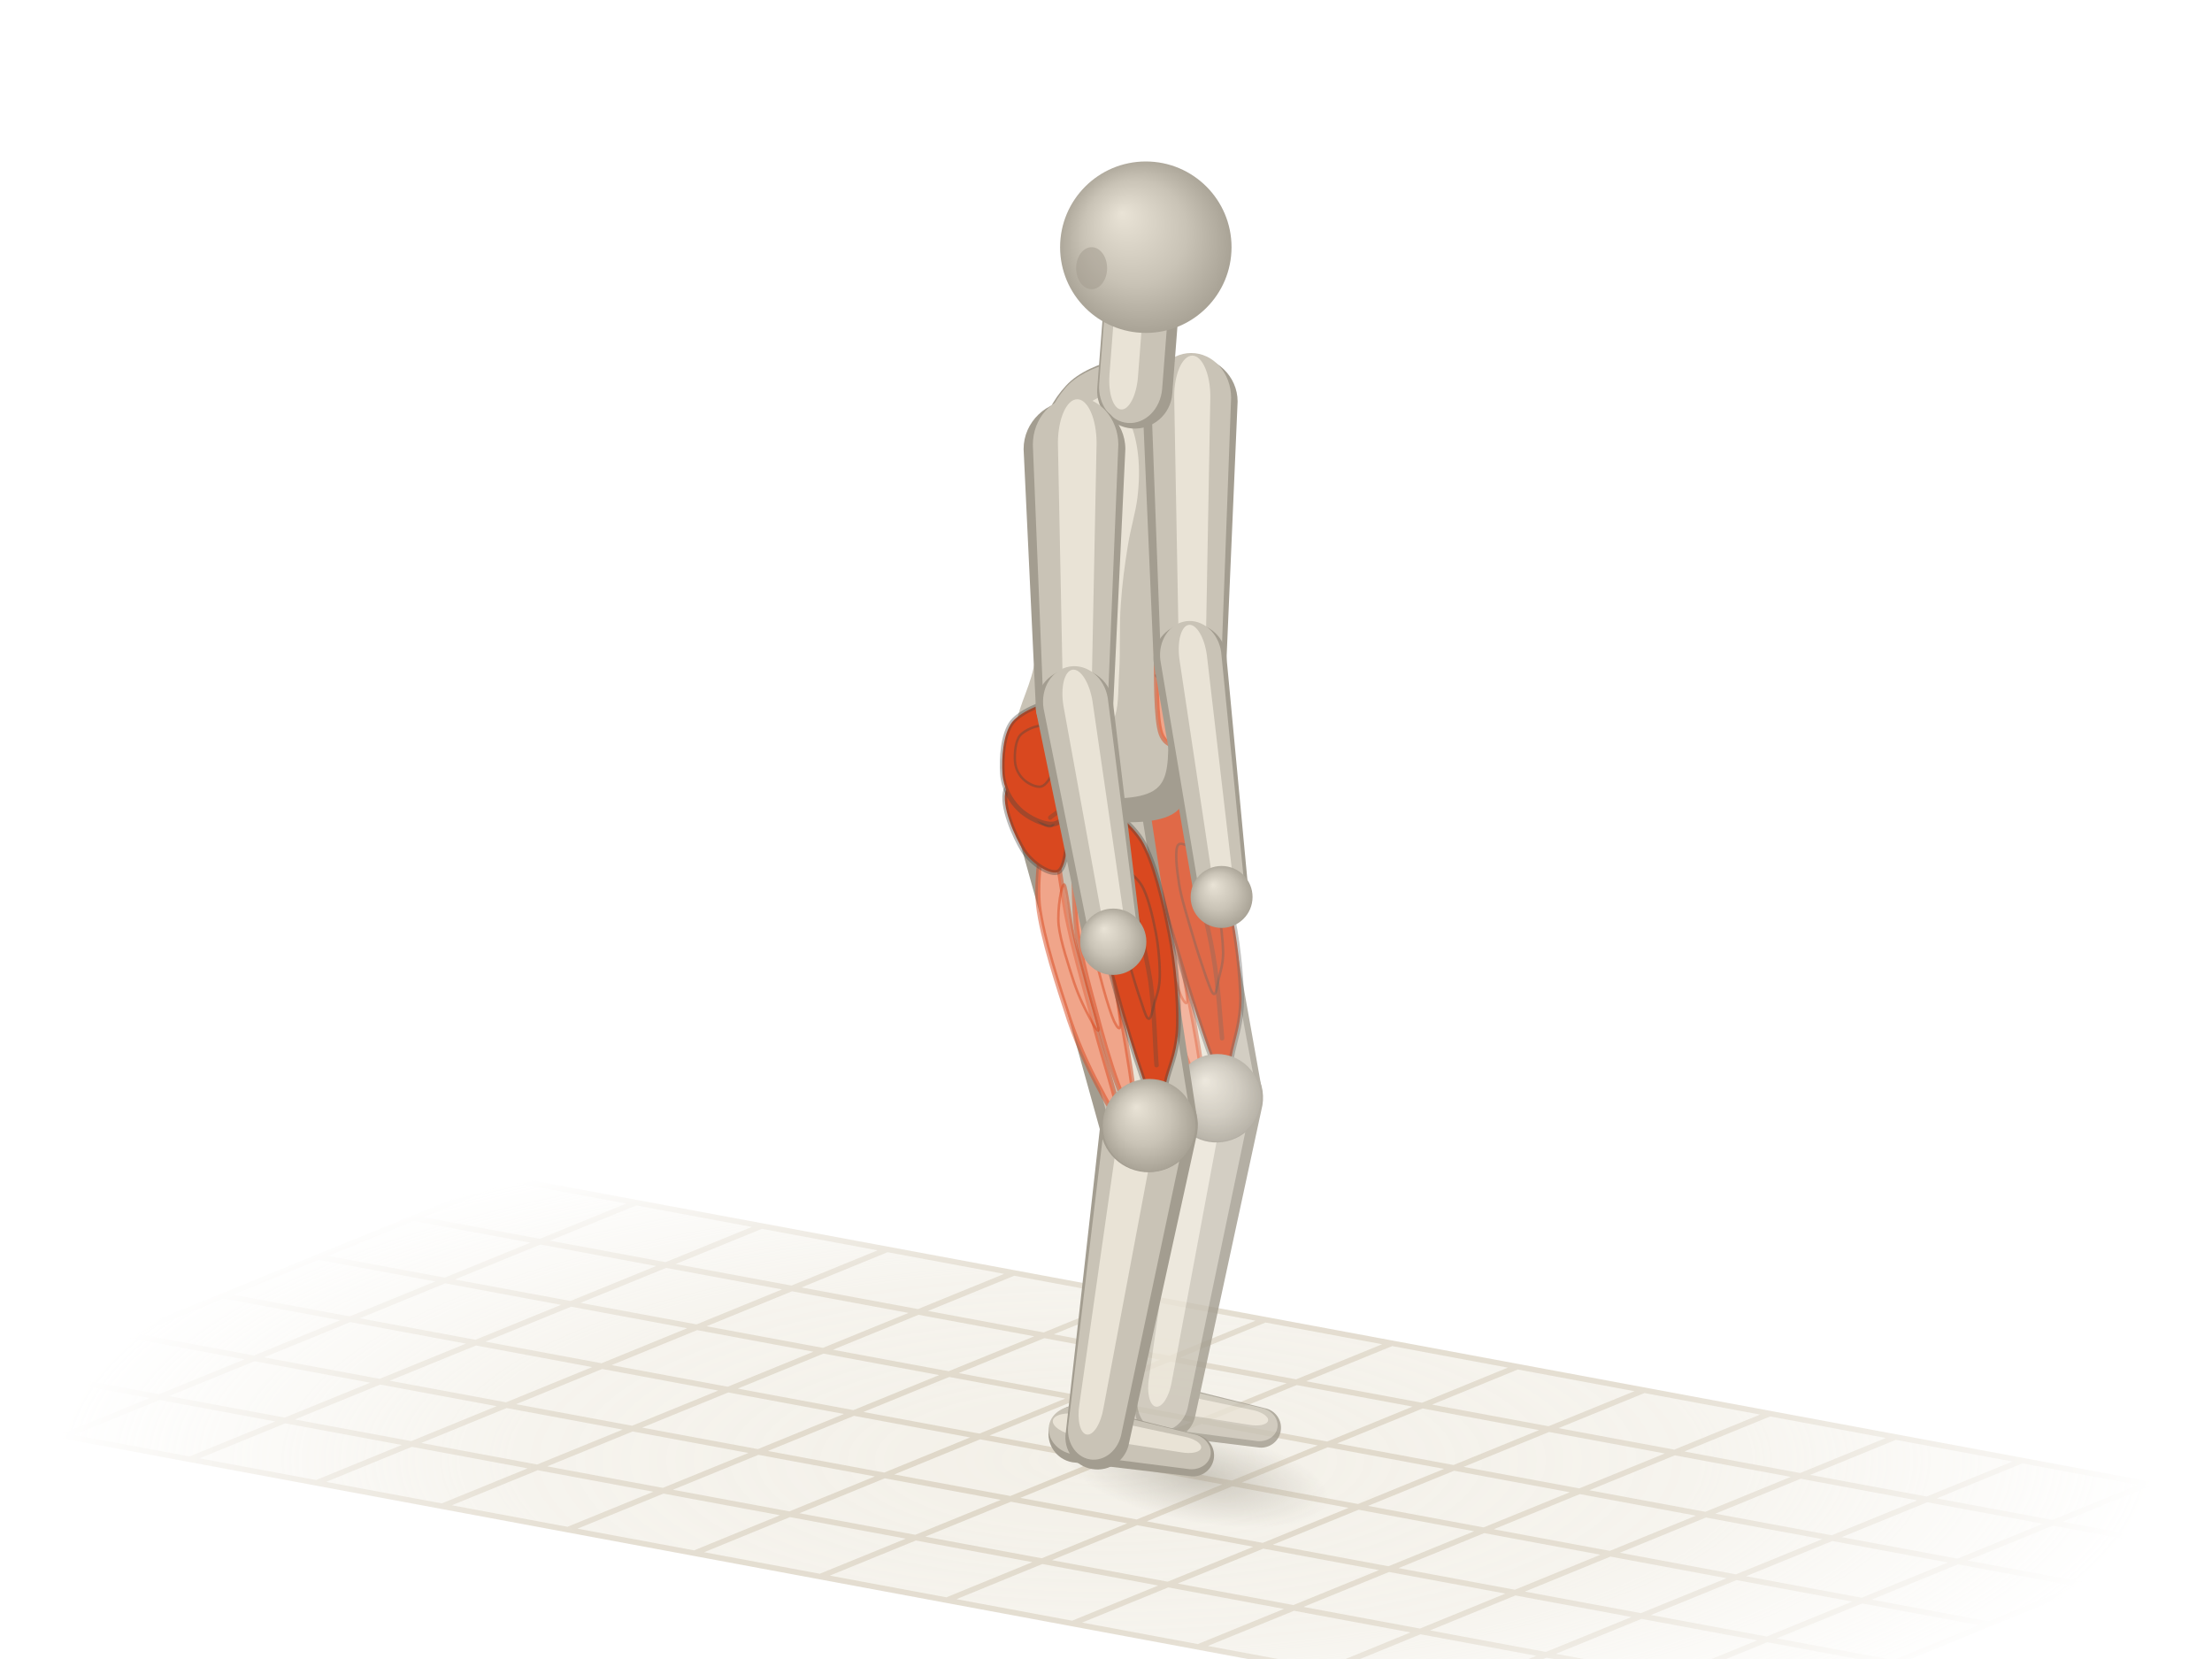
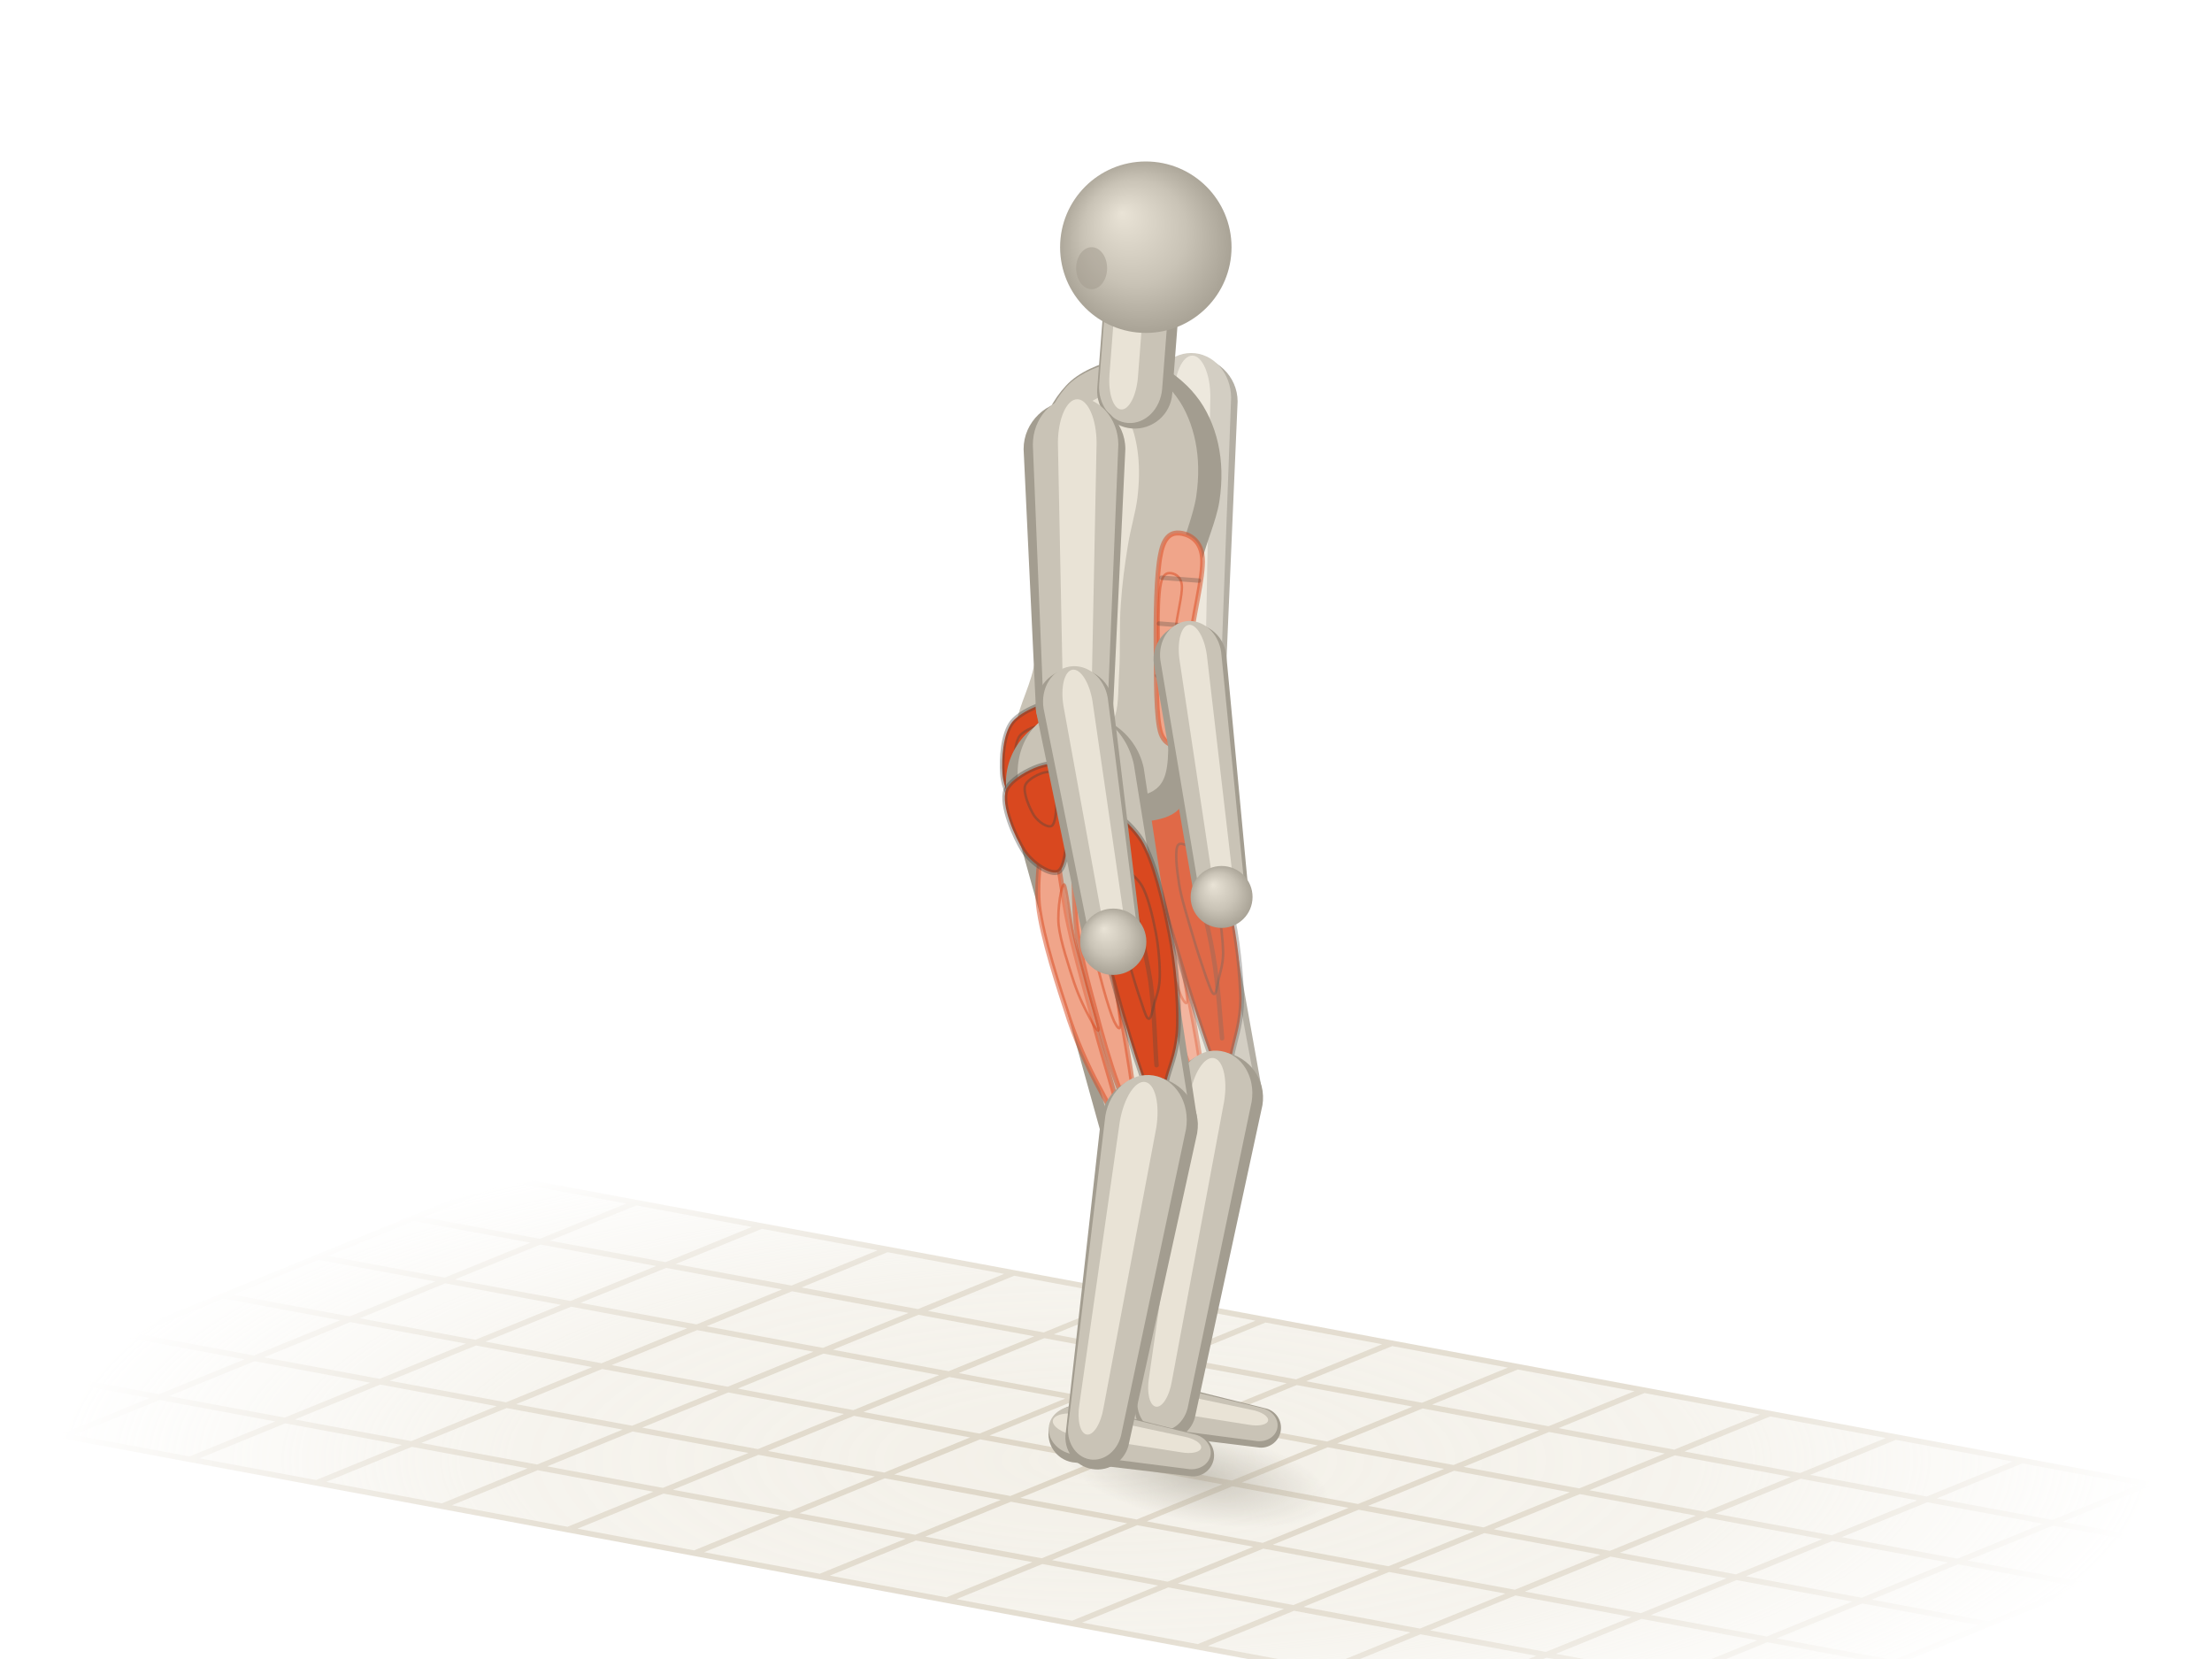
<svg xmlns="http://www.w3.org/2000/svg" viewBox="0 0 400 300">
  <defs>
    <radialGradient id="a1-sph" cx=".5" cy=".5" r=".55" fx=".36" fy=".3">
      <stop offset="0" stop-color="#e9e3d6" />
      <stop offset=".55" stop-color="#c9c3b6" />
      <stop offset="1" stop-color="#a39d90" />
    </radialGradient>
    <path id="a1s0" d="M-9.4 1.1C-9.2 5.5 -8.9 11.9 -6.2 14.3C-3.6 16.7 1.4 15.5 6.2 15.4C11.1 15.3 17.7 13.8 22.9 13.8C28.1 13.7 33 14.2 37.5 14.9C42 15.5 46.2 17.3 50 17.6C53.8 17.9 57.3 17.5 60.4 16.5C63.5 15.5 66.5 13.8 68.7 11.6C71 9.4 73.1 6 74 3.3C74.8 0.6 74.8 -1.7 74 -4.4C73.1 -7.1 71.4 -11 68.7 -13.2C66.1 -15.4 62.5 -17.1 58.3 -17.6C54.2 -18.1 48.6 -16.6 43.7 -15.9C38.9 -15.3 34 -13.8 29.2 -13.8C24.3 -13.7 19.1 -14.7 14.6 -15.4C10.1 -16.1 5.7 -18.7 2.1 -18.2C-1.6 -17.6 -5.4 -15.3 -7.3 -12.1C-9.2 -8.9 -9.5 -3.3 -9.4 1.1Z" />
    <path id="a1s3" d="M0 9.2L48.4 7A7 7 0 0 0 48.4 -7L0 -9.2A9.2 9.2 0 0 0 0 9.2Z" />
    <path id="a1s4" d="M0 7L44 5.2A5.2 5.2 0 0 0 44 -5.2L0 -7A7 7 0 0 0 0 7Z" />
    <path id="a1s5" d="M0 12.6L63.8 8.8A8.8 8.8 0 0 0 63.8 -8.8L0 -12.6A12.6 12.6 0 0 0 0 12.6Z" />
    <path id="a1s10" d="M0 8.8L57.2 5.8A5.8 5.8 0 0 0 57.2 -5.8L0 -8.8A8.8 8.8 0 0 0 0 8.8Z" />
    <path id="a1s11" d="M0 5.2L21.3 3.8A3.8 3.8 0 0 0 21.3 -3.8L0 -5.2A5.2 5.2 0 0 0 0 5.2Z" />
    <path id="a1s12" d="M0 8.6L48.4 6.6A6.6 6.6 0 0 0 48.4 -6.6L0 -8.6A8.6 8.6 0 0 0 0 8.6Z" />
    <path id="a1s13" d="M0 6.6L43.9 4.9A4.9 4.9 0 0 0 43.9 -4.9L0 -6.6A6.6 6.6 0 0 0 0 6.6Z" />
    <path id="a1s14" d="M0 11.8L63.7 8.3A8.3 8.3 0 0 0 63.7 -8.3L0 -11.8A11.8 11.8 0 0 0 0 11.8Z" />
    <path id="a1s19" d="M0 8.3L57.2 5.5A5.5 5.5 0 0 0 57.2 -5.5L0 -8.3A8.3 8.3 0 0 0 0 8.3Z" />
    <path id="a1s20" d="M0 4.9L21.3 3.6A3.6 3.6 0 0 0 21.3 -3.6L0 -4.9A4.9 4.9 0 0 0 0 4.9Z" />
    <path id="a1s21" d="M0 6.8L12.5 6.8A6.8 6.8 0 0 0 12.5 -6.8L0 -6.8A6.8 6.8 0 0 0 0 6.8Z" />
    <radialGradient id="a1-fade" gradientUnits="userSpaceOnUse" cx="200" cy="264" r="190" gradientTransform="translate(200 264) scale(1 .32) translate(-200 -264)">
      <stop offset="0" stop-color="#fff" />
      <stop offset=".55" stop-color="#fff" stop-opacity=".75" />
      <stop offset="1" stop-color="#fff" stop-opacity="0" />
    </radialGradient>
    <mask id="a1-gm" maskUnits="userSpaceOnUse" x="0" y="0" width="400" height="300">
      <rect width="400" height="300" fill="url(#a1-fade)" />
    </mask>
    <radialGradient id="a1-shd">
      <stop offset="0" stop-color="#a39d90" stop-opacity=".5" />
      <stop offset=".55" stop-color="#a39d90" stop-opacity=".22" />
      <stop offset="1" stop-color="#a39d90" stop-opacity="0" />
    </radialGradient>
  </defs>
  <g mask="url(#a1-gm)">
    <path d="M92.1 213.2L411.3 272.6L307.9 314.8L-11.3 255.4Z" fill="#efeadf" fill-opacity=".7" />
    <path d="M92.1 213.2L-11.3 255.4M114.9 217.5L11.5 259.7M137.7 221.7L34.3 263.9M160.5 225.9L57.1 268.2M183.3 230.2L79.9 272.4M206.1 234.4L102.7 276.6M228.9 238.6L125.5 280.9M251.7 242.9L148.3 285.1M274.5 247.1L171.1 289.4M297.3 251.4L193.9 293.6M320.1 255.6L216.7 297.8M342.9 259.8L239.5 302.1M365.7 264.1L262.3 306.3M388.5 268.3L285.1 310.5M411.3 272.6L307.9 314.8M92.1 213.2L411.3 272.6M74.9 220.3L394 279.6M57.6 227.3L376.8 286.6M40.4 234.3L359.6 293.7M23.2 241.4L342.4 300.7M6 248.4L325.1 307.7M-11.3 255.4L307.9 314.8" fill="none" stroke="#ddd5c5" stroke-width="1" />
  </g>
  <g transform="rotate(10.5)">
    <ellipse fill="url(#a1-shd)" cx="261.6" cy="223" rx="24.1" ry="8.4">
      <animate attributeName="cx" values="261.6;261.4;260.8;265.9;271.2;273.6;272.9;271.5;270.9;271.5;272.9;273.6;271.2;265.9;260.8;261.4;261.6" dur="3s" repeatCount="indefinite" />
      <animate attributeName="rx" values="24.1;25;27.8;38.9;52.3;62.7;68.1;70.1;70.5;70.1;68.1;62.7;52.3;38.9;27.8;25;24.1" dur="3s" repeatCount="indefinite" />
    </ellipse>
  </g>
  <g opacity=".82">
-     <g transform="translate(207.1 254.3) rotate(10.5)">
-       <animateTransform attributeName="transform" type="translate" values="207.1 254.3;207.8 255.4;209.9 258.5;213 262;215 263.1;213.9 260.8;210.8 257.4;208 255;207.1 254.3;208 255;210.8 257.4;213.9 260.8;215 263.1;213 262;209.9 258.5;207.8 255.4;207.1 254.3" dur="3s" repeatCount="indefinite" />
-       <animateTransform attributeName="transform" type="rotate" values="10.5;10.5;10.5;10.5;10.5;10.5;10.5;10.5;10.5;10.5;10.5;10.5;10.5;10.5;10.5;10.5;10.5" additive="sum" dur="3s" repeatCount="indefinite" />
-       <use href="#a1s20" fill="#a39d90" />
-       <use href="#a1s20" fill="#c9c3b6" transform="matrix(0.98 0 0 0.84 -0.2 -0.5)" />
-       <use href="#a1s20" fill="#e9e3d6" transform="matrix(0.9 0 0 0.38 -0.1 -1.5)" />
-     </g>
-     <g transform="translate(220.1 198.5) rotate(99.4) scale(1 1)">
-       <animateTransform attributeName="transform" type="translate" values="220.1 198.5;220.9 199.6;223.2 202.8;226.7 206.5;229.2 207.8;228.7 205.8;225.9 202.5;223.4 200.2;222.5 199.5;223.4 200.2;225.9 202.5;228.7 205.8;229.2 207.8;226.7 206.5;223.2 202.8;220.9 199.6;220.1 198.5" dur="3s" repeatCount="indefinite" />
-       <animateTransform attributeName="transform" type="rotate" values="99.4;99.5;99.7;100.2;100.7;101.3;101.7;102;102;102;101.7;101.3;100.7;100.2;99.7;99.5;99.4" additive="sum" dur="3s" repeatCount="indefinite" />
-       <animateTransform attributeName="transform" type="scale" values="1 1;1 1;1 1;1 1;0.99 1;0.99 1;0.99 1;0.99 1;0.99 1;0.99 1;0.99 1;0.99 1;0.99 1;1 1;1 1;1 1;1 1" additive="sum" dur="3s" repeatCount="indefinite" />
-       <use href="#a1s19" fill="#a39d90" />
-       <use href="#a1s19" fill="#c9c3b6" transform="matrix(0.98 0 0 0.84 -0.3 0.7)" />
-       <use href="#a1s19" fill="#e9e3d6" transform="matrix(0.9 0 0 0.38 0.5 1.8)" />
-     </g>
    <g transform="translate(205.5 137) rotate(76.7) scale(0.99 1)">
      <animateTransform attributeName="transform" type="translate" values="205.5 137;204.5 138.4;201.2 143;195.2 151.2;187.3 162.1;179.4 173;173.4 181.2;170.1 185.9;169.1 187.3;170.1 185.9;173.4 181.2;179.4 173;187.3 162.1;195.2 151.2;201.2 143;204.5 138.4;205.5 137" dur="3s" repeatCount="indefinite" />
      <animateTransform attributeName="transform" type="rotate" values="76.7;75.1;69.7;60.3;47.5;33.6;22.1;15.1;12.9;15.1;22.1;33.6;47.5;60.3;69.7;75.1;76.7" additive="sum" dur="3s" repeatCount="indefinite" />
      <animateTransform attributeName="transform" type="scale" values="0.99 1;0.99 1;1 1;1 1;0.97 1;0.93 1;0.89 1;0.87 1;0.86 1;0.87 1;0.89 1;0.93 1;0.97 1;1 1;1 1;0.99 1;0.99 1" additive="sum" dur="3s" repeatCount="indefinite" />
      <use href="#a1s14" fill="#a39d90" />
      <use href="#a1s14" fill="#c9c3b6" transform="matrix(0.98 0 0 0.84 -0.9 -0.4)" />
      <use href="#a1s14" fill="#e9e3d6" transform="matrix(0.9 0 0 0.38 -1.1 -1.2)" />
      <path id="a1m15" d="M6.4 5.7C5.5 6.4 14.4 9.9 20.4 10.5C26.3 11.1 36.1 10.1 42.1 9.5C48 8.9 53 7.6 56.1 6.8C59.2 6 62.5 4.9 60.6 4.6C58.6 4.4 50.5 5.2 44.6 5.4C38.8 5.7 31.9 6.2 25.5 6.2C19.1 6.3 7.2 5 6.4 5.7Z" fill="#f0a58a" stroke="#d9481f" stroke-opacity=".5" stroke-width=".9" stroke-linejoin="round" />
      <use href="#a1m15" fill="#fffdf8" fill-opacity=".3" stroke="none" transform="matrix(0.5 0 0 0.5 14.9 2.6)" />
      <path id="a1m16" d="M8.9 1.4C8.9 2.1 19.5 4.4 25.5 5C31.4 5.6 39.3 4.9 44.6 4.7C49.9 4.4 54.9 3.9 57.4 3.5C59.8 3 61.4 2.2 59.3 1.7C57.2 1.3 50.2 0.9 44.6 0.7C39 0.6 31.4 0.4 25.5 0.5C19.5 0.6 8.9 0.6 8.9 1.4Z" fill="#f0a58a" stroke="#d9481f" stroke-opacity=".5" stroke-width=".9" stroke-linejoin="round" />
      <use href="#a1m16" fill="#fffdf8" fill-opacity=".3" stroke="none" transform="matrix(0.5 0 0 0.5 15.6 0.3)" />
      <path id="a1m17" d="M5.1 -1.7C4 -3.4 8.5 -7.5 12.7 -8.9C17 -10.3 24.9 -10.4 30.6 -10.3C36.3 -10.3 42.9 -9.4 47.2 -8.5C51.4 -7.5 53.8 -5.9 56.1 -4.8C58.4 -3.7 61.4 -2.6 61.2 -1.9C61 -1.1 58.6 -1 54.8 -0.5C51 -0.1 44.2 0.5 38.2 0.8C32.3 1.1 24.6 1.7 19.1 1.3C13.6 0.9 6.2 0 5.1 -1.7Z" fill="#d9481f" stroke="#4a4640" stroke-opacity=".38" stroke-width=".9" stroke-linejoin="round" />
      <use href="#a1m17" fill="#fffdf8" fill-opacity=".3" stroke="none" transform="matrix(0.5 0 0 0.5 14.7 -2.9)" />
      <path d="M20.4 -5.4C23.4 -5.3 32.7 -5.7 38.2 -5.3C43.8 -5 51 -3.7 53.5 -3.4" fill="none" stroke="#4a4640" stroke-opacity=".3" stroke-width=".8" stroke-linecap="round" />
      <path id="a1m18" d="M-3.8 2.4C-5.3 3.9 -3.6 10.4 -1.3 11.8C1.1 13.3 7.4 12 10.2 11C13 10.1 15.7 7.4 15.3 6C14.9 4.7 10.8 3.5 7.6 2.9C4.5 2.2 -2.3 0.9 -3.8 2.4Z" fill="#d9481f" stroke="#4a4640" stroke-opacity=".38" stroke-width=".9" stroke-linejoin="round" />
      <use href="#a1m18" fill="#fffdf8" fill-opacity=".3" stroke="none" transform="matrix(0.5 0 0 0.5 -0.6 2.5)" />
    </g>
    <g transform="translate(220.1 198.5)">
      <animateTransform attributeName="transform" type="translate" values="220.1 198.5;220.9 199.6;223.2 202.8;226.7 206.5;229.2 207.8;228.7 205.8;225.9 202.5;223.4 200.2;222.5 199.5;223.4 200.2;225.9 202.5;228.7 205.8;229.2 207.8;226.7 206.5;223.2 202.8;220.9 199.6;220.1 198.5" dur="3s" repeatCount="indefinite" />
      <circle r="7.9" fill="url(#a1-sph)" />
    </g>
+     <g transform="translate(215.2 72.6) rotate(90) scale(0.96 1)">
+       <animateTransform attributeName="transform" type="translate" values="215.2 72.6;215.2 74.3;215.1 80.1;214.7 90.8;214 106;212.9 122.2;211.7 135.1;210.9 142.6;210.6 144.9;210.9 142.6;211.7 135.1;212.9 122.2;214 106;214.7 90.8;215.1 80.1;215.2 74.3;215.2 72.6" dur="3s" repeatCount="indefinite" />
+       <animateTransform attributeName="transform" type="rotate" values="90;87.9;81.3;70;55;39.1;25.7;17.5;14.9;17.5;25.7;39.1;55;70;81.3;87.9;90" additive="sum" dur="3s" repeatCount="indefinite" />
+       <animateTransform attributeName="transform" type="scale" values="0.96 1;0.97 1;0.99 1;1 1;0.99 1;0.94 1;0.89 1;0.86 1;0.86 1;0.86 1;0.89 1;0.94 1;0.99 1;1 1;0.99 1;0.97 1;0.96 1" additive="sum" dur="3s" repeatCount="indefinite" />
+       <use href="#a1s12" fill="#a39d90" />
+       <use href="#a1s12" fill="#c9c3b6" transform="matrix(0.98 0 0 0.84 -0.7 -0.2)" />
+       <use href="#a1s12" fill="#e9e3d6" transform="matrix(0.9 0 0 0.38 -0.9 -0.4)" />
+     </g>
+     <g transform="translate(215.2 119.2)">
+       <animateTransform attributeName="transform" type="translate" values="215.2 119.2;216.9 121.1;222.3 127.2;231.3 136.3;241.4 145.1;248.2 150.9;250.6 153.9;250.7 155.2;250.6 155.6;250.7 155.2;250.6 153.9;248.2 150.9;241.4 145.1;231.3 136.3;222.3 127.2;216.9 121.1;215.2 119.2" dur="3s" repeatCount="indefinite" />
+       <circle r="6.4" fill="url(#a1-sph)" />
+     </g>
  </g>
-   <g transform="translate(194.8 259.3) rotate(10.5)">
-     <animateTransform attributeName="transform" type="translate" values="194.8 259.3;195.5 260.4;197.6 263.5;200.7 267;202.7 268.1;201.6 265.8;198.5 262.4;195.7 260;194.8 259.3;195.7 260;198.5 262.4;201.6 265.8;202.7 268.1;200.7 267;197.6 263.5;195.5 260.4;194.8 259.3" dur="3s" repeatCount="indefinite" />
+   <g transform="translate(200 139.2) rotate(-85.6) scale(1 0.95)">
+     <animateTransform attributeName="transform" type="translate" values="200 139.2;199 140.6;195.6 145.3;189.7 153.5;181.8 164.4;173.9 175.3;167.9 183.5;164.5 188.1;163.5 189.5;164.5 188.1;167.9 183.5;173.9 175.3;181.8 164.4;189.7 153.5;195.6 145.3;199 140.6;200 139.2" dur="3s" repeatCount="indefinite" />
+     <animateTransform attributeName="transform" type="rotate" values="-85.6;-84.7;-81.6;-76;-68;-59.6;-52.9;-49;-47.8;-49;-52.9;-59.6;-68;-76;-81.6;-84.7;-85.6" additive="sum" dur="3s" repeatCount="indefinite" />
+     <animateTransform attributeName="transform" type="scale" values="1 0.95;1 0.95;0.99 0.95;0.96 0.94;0.93 0.92;0.9 0.91;0.88 0.9;0.87 0.89;0.87 0.89;0.87 0.89;0.88 0.9;0.9 0.91;0.93 0.92;0.96 0.94;0.99 0.95;1 0.95;1 0.95" additive="sum" dur="3s" repeatCount="indefinite" />
+     <use href="#a1s0" fill="#a39d90" />
+     <use href="#a1s0" fill="#c9c3b6" transform="matrix(0.94 0 0 0.86 3.6 -2)" />
+     <use href="#a1s0" fill="#e9e3d6" transform="matrix(0.72 0 0 0.42 13.5 -5.4)" />
+     <path id="a1m1" d="M7.3 9.9C4.7 11.1 4.7 14.3 7.3 15C9.9 15.7 17.5 14 22.9 14.1C28.3 14.1 36.1 15.8 39.6 15.2C43.1 14.6 43.7 11.8 43.7 10.5C43.7 9.1 43.1 7.6 39.6 7.2C36.1 6.7 28.3 7.2 22.9 7.7C17.5 8.2 9.9 8.7 7.3 9.9Z" fill="#f0a58a" stroke="#d9481f" stroke-opacity=".5" stroke-width=".9" stroke-linejoin="round" />
+     <use href="#a1m1" fill="#fffdf8" fill-opacity=".3" stroke="none" transform="matrix(0.5 0 0 0.5 14.5 4.1)" />
+     <path d="M17.7 8.3C17.7 9.3 17.7 13.3 17.7 14.3" fill="none" stroke="#4a4640" stroke-opacity=".3" stroke-width=".8" stroke-linecap="round" />
+     <path d="M27.1 7.9C27.1 9 27.1 13.2 27.1 14.3" fill="none" stroke="#4a4640" stroke-opacity=".3" stroke-width=".8" stroke-linecap="round" />
+     <path d="M35.4 7.7C35.4 8.9 35.4 13.7 35.4 14.9" fill="none" stroke="#4a4640" stroke-opacity=".3" stroke-width=".8" stroke-linecap="round" />
+     <path id="a1m2" d="M11.5 -9.9C11.8 -12 9.5 -16.9 7.3 -18.5C5 -20.1 0.5 -20 -2.1 -19.6C-4.7 -19.2 -6.9 -17.7 -8.3 -15.9C-9.7 -14.2 -11.1 -10.6 -10.4 -8.8C-9.7 -7 -6.8 -5.4 -4.2 -4.9C-1.6 -4.5 2.6 -5.2 5.2 -6.1C7.8 -6.9 11.1 -7.8 11.5 -9.9Z" fill="#d9481f" stroke="#4a4640" stroke-opacity=".38" stroke-width=".9" stroke-linejoin="round" />
+     <use href="#a1m2" fill="#fffdf8" fill-opacity=".3" stroke="none" transform="matrix(0.5 0 0 0.5 1.3 -7.6)" />
+     <path d="M-9.4 -9.9C-8.7 -9.2 -6.9 -6.4 -5.2 -5.5C-3.5 -4.6 0 -4.6 1 -4.4" fill="none" stroke="#4a4640" stroke-opacity=".3" stroke-width=".8" stroke-linecap="round" />
+   </g>
+   <g transform="translate(207.1 254.3) rotate(10.5)">
+     <animateTransform attributeName="transform" type="translate" values="207.1 254.3;207.8 255.4;209.9 258.5;213 262;215 263.1;213.9 260.8;210.8 257.4;208 255;207.1 254.3;208 255;210.8 257.4;213.9 260.8;215 263.1;213 262;209.9 258.5;207.8 255.4;207.1 254.3" dur="3s" repeatCount="indefinite" />
    <animateTransform attributeName="transform" type="rotate" values="10.5;10.5;10.5;10.5;10.5;10.5;10.5;10.5;10.5;10.5;10.5;10.5;10.5;10.5;10.5;10.5;10.5" additive="sum" dur="3s" repeatCount="indefinite" />
-     <use href="#a1s11" fill="#a39d90" />
-     <use href="#a1s11" fill="#c9c3b6" transform="matrix(0.98 0 0 0.84 -0.2 -0.6)" />
-     <use href="#a1s11" fill="#e9e3d6" transform="matrix(0.9 0 0 0.38 -0.1 -1.6)" />
+     <use href="#a1s20" fill="#a39d90" />
+     <use href="#a1s20" fill="#c9c3b6" transform="matrix(0.98 0 0 0.84 -0.2 -0.5)" />
+     <use href="#a1s20" fill="#e9e3d6" transform="matrix(0.9 0 0 0.38 -0.1 -1.5)" />
  </g>
-   <g transform="translate(207.8 203.5) rotate(99.4) scale(1 1)">
-     <animateTransform attributeName="transform" type="translate" values="207.8 203.5;208.6 204.6;210.9 207.8;214.4 211.5;216.9 212.9;216.4 210.8;213.6 207.5;211.1 205.3;210.2 204.5;211.1 205.3;213.6 207.5;216.4 210.8;216.9 212.9;214.4 211.5;210.9 207.8;208.6 204.6;207.8 203.5" dur="3s" repeatCount="indefinite" />
+   <g transform="translate(220.1 198.5) rotate(99.4) scale(1 1)">
+     <animateTransform attributeName="transform" type="translate" values="220.1 198.5;220.9 199.6;223.2 202.8;226.7 206.5;229.2 207.8;228.7 205.8;225.9 202.5;223.4 200.2;222.5 199.5;223.4 200.2;225.9 202.5;228.7 205.8;229.2 207.8;226.7 206.5;223.2 202.8;220.9 199.6;220.1 198.5" dur="3s" repeatCount="indefinite" />
    <animateTransform attributeName="transform" type="rotate" values="99.4;99.5;99.7;100.2;100.7;101.3;101.7;102;102;102;101.7;101.3;100.7;100.2;99.7;99.5;99.4" additive="sum" dur="3s" repeatCount="indefinite" />
    <animateTransform attributeName="transform" type="scale" values="1 1;1 1;1 1;1 1;0.99 1;0.99 1;0.99 1;0.99 1;0.99 1;0.99 1;0.99 1;0.99 1;0.99 1;1 1;1 1;1 1;1 1" additive="sum" dur="3s" repeatCount="indefinite" />
-     <use href="#a1s10" fill="#a39d90" />
-     <use href="#a1s10" fill="#c9c3b6" transform="matrix(0.98 0 0 0.84 -0.4 0.7)" />
-     <use href="#a1s10" fill="#e9e3d6" transform="matrix(0.9 0 0 0.38 0.3 2)" />
+     <use href="#a1s19" fill="#a39d90" />
+     <use href="#a1s19" fill="#c9c3b6" transform="matrix(0.98 0 0 0.84 -0.3 0.7)" />
+     <use href="#a1s19" fill="#e9e3d6" transform="matrix(0.9 0 0 0.38 0.5 1.8)" />
+   </g>
+   <g transform="translate(205.2 70.7) rotate(-85.6) scale(1 1)">
+     <animateTransform attributeName="transform" type="translate" values="205.2 70.7;205.3 72.4;205.5 78.3;205.7 89.2;205.8 104.8;205.3 121.6;204.6 135;204 142.8;203.8 145.2;204 142.8;204.6 135;205.3 121.6;205.8 104.8;205.7 89.2;205.5 78.3;205.3 72.4;205.2 70.7" dur="3s" repeatCount="indefinite" />
+     <animateTransform attributeName="transform" type="rotate" values="-85.6;-84.7;-81.6;-76;-68;-59.6;-52.9;-49;-47.8;-49;-52.9;-59.6;-68;-76;-81.6;-84.7;-85.6" additive="sum" dur="3s" repeatCount="indefinite" />
+     <animateTransform attributeName="transform" type="scale" values="1 1;1 1;0.99 1;0.96 1;0.93 1;0.9 1;0.88 1;0.87 1;0.87 1;0.87 1;0.88 1;0.9 1;0.93 1;0.96 1;0.99 1;1 1;1 1" additive="sum" dur="3s" repeatCount="indefinite" />
+     <use href="#a1s21" fill="#a39d90" />
+     <use href="#a1s21" fill="#c9c3b6" transform="matrix(0.98 0 0 0.84 0.8 -0.8)" />
+     <use href="#a1s21" fill="#e9e3d6" transform="matrix(0.9 0 0 0.38 2.6 -2.2)" />
  </g>
  <g transform="translate(194.5 141.5) rotate(77.9) scale(0.99 1)">
    <animateTransform attributeName="transform" type="translate" values="194.5 141.5;193.4 142.9;190.1 147.5;184.1 155.8;176.2 166.6;168.3 177.5;162.4 185.8;159 190.4;158 191.8;159 190.4;162.4 185.8;168.3 177.5;176.2 166.6;184.1 155.8;190.1 147.5;193.4 142.9;194.5 141.5" dur="3s" repeatCount="indefinite" />
    <animateTransform attributeName="transform" type="rotate" values="77.9;76.3;70.9;61.5;48.6;34.7;23;15.9;13.7;15.9;23;34.7;48.6;61.5;70.9;76.3;77.9" additive="sum" dur="3s" repeatCount="indefinite" />
    <animateTransform attributeName="transform" type="scale" values="0.99 1;1 1;1 1;0.99 1;0.97 1;0.92 1;0.87 1;0.85 1;0.84 1;0.85 1;0.87 1;0.92 1;0.97 1;0.99 1;1 1;1 1;0.99 1" additive="sum" dur="3s" repeatCount="indefinite" />
    <use href="#a1s5" fill="#a39d90" />
    <use href="#a1s5" fill="#c9c3b6" transform="matrix(0.98 0 0 0.84 -1 -0.4)" />
    <use href="#a1s5" fill="#e9e3d6" transform="matrix(0.9 0 0 0.38 -1.4 -1.2)" />
    <path id="a1m6" d="M6.4 6.1C5.5 6.9 14.5 10.5 20.4 11.2C26.4 11.8 36.2 10.7 42.1 10.1C48.1 9.4 53.1 8.1 56.1 7.2C59.2 6.4 62.5 5.2 60.6 4.9C58.7 4.7 50.5 5.5 44.7 5.8C38.8 6 31.9 6.6 25.5 6.6C19.1 6.7 7.2 5.4 6.4 6.1Z" fill="#f0a58a" stroke="#d9481f" stroke-opacity=".5" stroke-width=".9" stroke-linejoin="round" />
    <use href="#a1m6" fill="#fffdf8" fill-opacity=".3" stroke="none" transform="matrix(0.5 0 0 0.5 14.6 2.8)" />
    <path id="a1m7" d="M8.9 1.4C8.9 2.2 19.6 4.7 25.5 5.3C31.5 5.9 39.3 5.2 44.7 5C50 4.7 55 4.2 57.4 3.7C59.9 3.1 61.5 2.3 59.3 1.8C57.2 1.3 50.3 1 44.7 0.8C39 0.6 31.5 0.4 25.5 0.6C19.6 0.7 8.9 0.7 8.9 1.4Z" fill="#f0a58a" stroke="#d9481f" stroke-opacity=".5" stroke-width=".9" stroke-linejoin="round" />
    <use href="#a1m7" fill="#fffdf8" fill-opacity=".3" stroke="none" transform="matrix(0.5 0 0 0.5 15.4 0.4)" />
    <path id="a1m8" d="M5.1 -1.8C4 -3.7 8.5 -7.9 12.8 -9.5C17 -11 24.9 -11.1 30.6 -11C36.4 -10.9 43 -10 47.2 -9C51.5 -8 53.8 -6.3 56.1 -5.1C58.5 -3.9 61.5 -2.7 61.2 -2C61 -1.2 58.7 -1 54.9 -0.6C51 -0.1 44.2 0.5 38.3 0.8C32.3 1.1 24.7 1.8 19.1 1.4C13.6 0.9 6.2 0 5.1 -1.8Z" fill="#d9481f" stroke="#4a4640" stroke-opacity=".38" stroke-width=".9" stroke-linejoin="round" />
    <use href="#a1m8" fill="#fffdf8" fill-opacity=".3" stroke="none" transform="matrix(0.5 0 0 0.5 14.4 -3)" />
    <path d="M20.4 -5.7C23.4 -5.7 32.7 -6 38.3 -5.7C43.8 -5.3 51 -3.9 53.6 -3.6" fill="none" stroke="#4a4640" stroke-opacity=".3" stroke-width=".8" stroke-linecap="round" />
    <path id="a1m9" d="M-3.8 2.5C-5.3 4.1 -3.6 11.1 -1.3 12.6C1.1 14.1 7.4 12.8 10.2 11.8C13 10.7 15.7 7.9 15.3 6.4C14.9 5 10.8 3.7 7.7 3C4.5 2.4 -2.3 0.9 -3.8 2.5Z" fill="#d9481f" stroke="#4a4640" stroke-opacity=".38" stroke-width=".9" stroke-linejoin="round" />
    <use href="#a1m9" fill="#fffdf8" fill-opacity=".3" stroke="none" transform="matrix(0.5 0 0 0.5 -0.8 2.7)" />
  </g>
  <g transform="translate(207.8 203.5)">
    <animateTransform attributeName="transform" type="translate" values="207.8 203.5;208.6 204.6;210.9 207.8;214.4 211.5;216.9 212.9;216.4 210.8;213.6 207.5;211.1 205.3;210.2 204.5;211.1 205.3;213.6 207.5;216.4 210.8;216.9 212.9;214.4 211.5;210.9 207.8;208.6 204.6;207.8 203.5" dur="3s" repeatCount="indefinite" />
    <circle r="8.4" fill="url(#a1-sph)" />
  </g>
-   <g transform="translate(200 139.2) rotate(-85.6) scale(1 0.95)">
-     <animateTransform attributeName="transform" type="translate" values="200 139.2;199 140.6;195.6 145.3;189.7 153.5;181.8 164.4;173.9 175.3;167.9 183.5;164.5 188.1;163.5 189.5;164.5 188.1;167.9 183.5;173.9 175.3;181.8 164.4;189.7 153.5;195.6 145.3;199 140.6;200 139.2" dur="3s" repeatCount="indefinite" />
-     <animateTransform attributeName="transform" type="rotate" values="-85.6;-84.7;-81.6;-76;-68;-59.6;-52.9;-49;-47.8;-49;-52.9;-59.6;-68;-76;-81.6;-84.7;-85.6" additive="sum" dur="3s" repeatCount="indefinite" />
-     <animateTransform attributeName="transform" type="scale" values="1 0.95;1 0.95;0.99 0.95;0.96 0.94;0.93 0.92;0.9 0.91;0.88 0.9;0.87 0.89;0.87 0.89;0.87 0.89;0.88 0.9;0.9 0.91;0.93 0.92;0.96 0.94;0.99 0.95;1 0.95;1 0.95" additive="sum" dur="3s" repeatCount="indefinite" />
-     <use href="#a1s0" fill="#a39d90" />
-     <use href="#a1s0" fill="#c9c3b6" transform="matrix(0.94 0 0 0.86 3.6 -2)" />
-     <use href="#a1s0" fill="#e9e3d6" transform="matrix(0.72 0 0 0.42 13.5 -5.4)" />
-     <path id="a1m1" d="M7.3 9.9C4.7 11.1 4.7 14.3 7.3 15C9.9 15.7 17.5 14 22.9 14.1C28.3 14.1 36.1 15.8 39.6 15.2C43.1 14.6 43.7 11.8 43.7 10.5C43.7 9.1 43.1 7.6 39.6 7.2C36.1 6.7 28.3 7.2 22.9 7.7C17.5 8.2 9.9 8.7 7.3 9.9Z" fill="#f0a58a" stroke="#d9481f" stroke-opacity=".5" stroke-width=".9" stroke-linejoin="round" />
-     <use href="#a1m1" fill="#fffdf8" fill-opacity=".3" stroke="none" transform="matrix(0.5 0 0 0.5 14.5 4.1)" />
-     <path d="M17.7 8.3C17.7 9.3 17.7 13.3 17.7 14.3" fill="none" stroke="#4a4640" stroke-opacity=".3" stroke-width=".8" stroke-linecap="round" />
-     <path d="M27.1 7.9C27.1 9 27.1 13.2 27.1 14.3" fill="none" stroke="#4a4640" stroke-opacity=".3" stroke-width=".8" stroke-linecap="round" />
-     <path d="M35.4 7.7C35.4 8.9 35.4 13.7 35.4 14.9" fill="none" stroke="#4a4640" stroke-opacity=".3" stroke-width=".8" stroke-linecap="round" />
-     <path id="a1m2" d="M11.5 -9.9C11.8 -12 9.5 -16.9 7.3 -18.5C5 -20.1 0.5 -20 -2.1 -19.6C-4.7 -19.2 -6.9 -17.7 -8.3 -15.9C-9.7 -14.2 -11.1 -10.6 -10.4 -8.8C-9.7 -7 -6.8 -5.4 -4.2 -4.9C-1.6 -4.5 2.6 -5.2 5.2 -6.1C7.8 -6.9 11.1 -7.8 11.5 -9.9Z" fill="#d9481f" stroke="#4a4640" stroke-opacity=".38" stroke-width=".9" stroke-linejoin="round" />
-     <use href="#a1m2" fill="#fffdf8" fill-opacity=".3" stroke="none" transform="matrix(0.5 0 0 0.5 1.3 -7.6)" />
-     <path d="M-9.4 -9.9C-8.7 -9.2 -6.9 -6.4 -5.2 -5.5C-3.5 -4.6 0 -4.6 1 -4.4" fill="none" stroke="#4a4640" stroke-opacity=".3" stroke-width=".8" stroke-linecap="round" />
-   </g>
-   <g transform="translate(215.2 72.6) rotate(90) scale(0.96 1)">
-     <animateTransform attributeName="transform" type="translate" values="215.2 72.6;215.2 74.3;215.1 80.1;214.7 90.8;214 106;212.9 122.2;211.7 135.1;210.9 142.6;210.6 144.9;210.9 142.6;211.7 135.1;212.9 122.2;214 106;214.7 90.8;215.1 80.1;215.2 74.3;215.2 72.6" dur="3s" repeatCount="indefinite" />
-     <animateTransform attributeName="transform" type="rotate" values="90;87.9;81.3;70;55;39.1;25.7;17.5;14.9;17.5;25.7;39.1;55;70;81.3;87.9;90" additive="sum" dur="3s" repeatCount="indefinite" />
-     <animateTransform attributeName="transform" type="scale" values="0.96 1;0.97 1;0.99 1;1 1;0.99 1;0.94 1;0.89 1;0.86 1;0.86 1;0.86 1;0.89 1;0.94 1;0.99 1;1 1;0.99 1;0.97 1;0.96 1" additive="sum" dur="3s" repeatCount="indefinite" />
-     <use href="#a1s12" fill="#a39d90" />
-     <use href="#a1s12" fill="#c9c3b6" transform="matrix(0.98 0 0 0.84 -0.7 -0.2)" />
-     <use href="#a1s12" fill="#e9e3d6" transform="matrix(0.9 0 0 0.38 -0.9 -0.4)" />
-   </g>
-   <g transform="translate(215.2 119.2)">
-     <animateTransform attributeName="transform" type="translate" values="215.2 119.2;216.9 121.1;222.3 127.2;231.3 136.3;241.4 145.1;248.2 150.9;250.6 153.9;250.7 155.2;250.6 155.6;250.7 155.2;250.6 153.9;248.2 150.9;241.4 145.1;231.3 136.3;222.3 127.2;216.9 121.1;215.2 119.2" dur="3s" repeatCount="indefinite" />
-     <circle r="6.4" fill="url(#a1-sph)" />
-   </g>
  <g transform="translate(215.2 119.2) rotate(82.4) scale(0.99 1)">
    <animateTransform attributeName="transform" type="translate" values="215.2 119.2;216.9 121.1;222.3 127.2;231.3 136.3;241.4 145.1;248.2 150.9;250.6 153.9;250.7 155.2;250.6 155.6;250.7 155.2;250.6 153.9;248.2 150.9;241.4 145.1;231.3 136.3;222.3 127.2;216.9 121.1;215.2 119.2" dur="3s" repeatCount="indefinite" />
    <animateTransform attributeName="transform" type="rotate" values="82.4;80.6;74.6;64;49.6;33.9;20.7;12.5;10;12.5;20.7;33.9;49.6;64;74.6;80.6;82.4" additive="sum" dur="3s" repeatCount="indefinite" />
    <animateTransform attributeName="transform" type="scale" values="0.99 1;0.99 1;1 1;1 1;0.97 1;0.91 1;0.86 1;0.84 1;0.83 1;0.84 1;0.86 1;0.91 1;0.97 1;1 1;1 1;0.99 1;0.99 1" additive="sum" dur="3s" repeatCount="indefinite" />
    <use href="#a1s13" fill="#a39d90" />
    <use href="#a1s13" fill="#c9c3b6" transform="matrix(0.98 0 0 0.84 -0.5 -0.2)" />
    <use href="#a1s13" fill="#e9e3d6" transform="matrix(0.9 0 0 0.38 -0.3 -0.6)" />
  </g>
  <g transform="translate(220.9 162.2)">
    <animateTransform attributeName="transform" type="translate" values="220.9 162.2;224 164.2;234 169.5;250.5 175.7;268.9 177.5;281.4 173.3;286 167.3;286.6 163.2;286.5 161.9;286.6 163.2;286 167.3;281.4 173.3;268.9 177.5;250.5 175.7;234 169.5;224 164.2;220.9 162.2" dur="3s" repeatCount="indefinite" />
    <circle r="5.6" fill="url(#a1-sph)" />
  </g>
-   <g transform="translate(205.2 70.7) rotate(-85.6) scale(1 1)">
-     <animateTransform attributeName="transform" type="translate" values="205.2 70.7;205.3 72.4;205.5 78.3;205.7 89.2;205.8 104.8;205.3 121.6;204.6 135;204 142.8;203.8 145.2;204 142.8;204.6 135;205.3 121.6;205.8 104.8;205.7 89.2;205.5 78.3;205.3 72.4;205.2 70.7" dur="3s" repeatCount="indefinite" />
-     <animateTransform attributeName="transform" type="rotate" values="-85.6;-84.7;-81.6;-76;-68;-59.6;-52.9;-49;-47.8;-49;-52.9;-59.6;-68;-76;-81.6;-84.7;-85.6" additive="sum" dur="3s" repeatCount="indefinite" />
-     <animateTransform attributeName="transform" type="scale" values="1 1;1 1;0.99 1;0.96 1;0.93 1;0.9 1;0.88 1;0.87 1;0.87 1;0.87 1;0.88 1;0.9 1;0.93 1;0.96 1;0.99 1;1 1;1 1" additive="sum" dur="3s" repeatCount="indefinite" />
-     <use href="#a1s21" fill="#a39d90" />
-     <use href="#a1s21" fill="#c9c3b6" transform="matrix(0.98 0 0 0.84 0.8 -0.8)" />
-     <use href="#a1s21" fill="#e9e3d6" transform="matrix(0.9 0 0 0.38 2.6 -2.2)" />
+   <g transform="translate(194.8 259.3) rotate(10.5)">
+     <animateTransform attributeName="transform" type="translate" values="194.8 259.3;195.5 260.4;197.6 263.5;200.7 267;202.7 268.1;201.6 265.8;198.5 262.4;195.7 260;194.8 259.3;195.7 260;198.5 262.4;201.6 265.8;202.7 268.1;200.7 267;197.6 263.5;195.5 260.4;194.8 259.3" dur="3s" repeatCount="indefinite" />
+     <animateTransform attributeName="transform" type="rotate" values="10.5;10.5;10.5;10.5;10.5;10.5;10.5;10.5;10.5;10.5;10.5;10.5;10.5;10.5;10.5;10.5;10.5" additive="sum" dur="3s" repeatCount="indefinite" />
+     <use href="#a1s11" fill="#a39d90" />
+     <use href="#a1s11" fill="#c9c3b6" transform="matrix(0.98 0 0 0.84 -0.2 -0.6)" />
+     <use href="#a1s11" fill="#e9e3d6" transform="matrix(0.9 0 0 0.38 -0.1 -1.6)" />
+   </g>
+   <g transform="translate(207.8 203.5) rotate(99.4) scale(1 1)">
+     <animateTransform attributeName="transform" type="translate" values="207.8 203.5;208.6 204.6;210.9 207.8;214.4 211.5;216.9 212.9;216.4 210.8;213.6 207.5;211.1 205.3;210.2 204.5;211.1 205.3;213.6 207.5;216.4 210.8;216.9 212.9;214.4 211.5;210.9 207.8;208.6 204.6;207.8 203.5" dur="3s" repeatCount="indefinite" />
+     <animateTransform attributeName="transform" type="rotate" values="99.4;99.5;99.7;100.2;100.7;101.3;101.7;102;102;102;101.7;101.3;100.7;100.2;99.7;99.5;99.4" additive="sum" dur="3s" repeatCount="indefinite" />
+     <animateTransform attributeName="transform" type="scale" values="1 1;1 1;1 1;1 1;0.99 1;0.99 1;0.99 1;0.99 1;0.99 1;0.99 1;0.99 1;0.99 1;0.99 1;1 1;1 1;1 1;1 1" additive="sum" dur="3s" repeatCount="indefinite" />
+     <use href="#a1s10" fill="#a39d90" />
+     <use href="#a1s10" fill="#c9c3b6" transform="matrix(0.98 0 0 0.84 -0.4 0.7)" />
+     <use href="#a1s10" fill="#e9e3d6" transform="matrix(0.9 0 0 0.38 0.3 2)" />
  </g>
  <g transform="translate(207.2 44.7)">
    <animateTransform attributeName="transform" type="translate" values="207.2 44.7;207.7 46.6;209.2 52.9;211.8 64.9;214.9 82.3;217.2 101.3;218.5 116.6;218.9 125.6;219.1 128.4;218.9 125.6;218.5 116.6;217.2 101.3;214.9 82.3;211.8 64.9;209.2 52.9;207.7 46.6;207.2 44.7" dur="3s" repeatCount="indefinite" />
    <circle r="15.5" fill="url(#a1-sph)" />
    <ellipse cx="-9.8" cy="3.8" rx="2.8" ry="3.8" fill="#a39d90" fill-opacity=".55" />
  </g>
  <g transform="translate(194.3 81.2) rotate(90) scale(0.96 1)">
    <animateTransform attributeName="transform" type="translate" values="194.3 81.2;194.3 82.9;194.1 88.6;193.8 99.3;193.1 114.5;192 130.8;190.8 143.7;190 151.2;189.7 153.5;190 151.2;190.8 143.7;192 130.8;193.1 114.5;193.8 99.3;194.1 88.6;194.3 82.9;194.3 81.2" dur="3s" repeatCount="indefinite" />
    <animateTransform attributeName="transform" type="rotate" values="90;87.9;81.3;70;55;39.1;25.7;17.5;14.9;17.5;25.7;39.1;55;70;81.3;87.9;90" additive="sum" dur="3s" repeatCount="indefinite" />
    <animateTransform attributeName="transform" type="scale" values="0.96 1;0.97 1;0.99 1;1 1;0.99 1;0.94 1;0.89 1;0.86 1;0.86 1;0.86 1;0.89 1;0.94 1;0.99 1;1 1;0.99 1;0.97 1;0.96 1" additive="sum" dur="3s" repeatCount="indefinite" />
    <use href="#a1s3" fill="#a39d90" />
    <use href="#a1s3" fill="#c9c3b6" transform="matrix(0.98 0 0 0.84 -0.8 -0.2)" />
    <use href="#a1s3" fill="#e9e3d6" transform="matrix(0.9 0 0 0.38 -1.1 -0.5)" />
  </g>
  <g transform="translate(194.3 127.7)">
    <animateTransform attributeName="transform" type="translate" values="194.3 127.7;196 129.7;201.3 135.7;210.4 144.8;220.5 153.6;227.3 159.5;229.7 162.4;229.8 163.8;229.7 164.2;229.8 163.8;229.7 162.4;227.3 159.5;220.5 153.6;210.4 144.8;201.3 135.7;196 129.7;194.3 127.7" dur="3s" repeatCount="indefinite" />
    <circle r="6.8" fill="url(#a1-sph)" />
  </g>
  <g transform="translate(194.3 127.7) rotate(80.7) scale(0.98 1)">
    <animateTransform attributeName="transform" type="translate" values="194.3 127.7;196 129.7;201.3 135.7;210.4 144.8;220.5 153.6;227.3 159.5;229.7 162.4;229.8 163.8;229.7 164.2;229.8 163.8;229.7 162.4;227.3 159.5;220.5 153.6;210.4 144.8;201.3 135.7;196 129.7;194.3 127.7" dur="3s" repeatCount="indefinite" />
    <animateTransform attributeName="transform" type="rotate" values="80.7;78.9;72.8;62.3;47.9;32.4;19.3;11.4;8.9;11.4;19.3;32.4;47.9;62.3;72.8;78.9;80.7" additive="sum" dur="3s" repeatCount="indefinite" />
    <animateTransform attributeName="transform" type="scale" values="0.98 1;0.99 1;1 1;1 1;0.98 1;0.93 1;0.88 1;0.86 1;0.85 1;0.86 1;0.88 1;0.93 1;0.98 1;1 1;1 1;0.99 1;0.98 1" additive="sum" dur="3s" repeatCount="indefinite" />
    <use href="#a1s4" fill="#a39d90" />
    <use href="#a1s4" fill="#c9c3b6" transform="matrix(0.98 0 0 0.84 -0.5 -0.3)" />
    <use href="#a1s4" fill="#e9e3d6" transform="matrix(0.9 0 0 0.38 -0.4 -0.7)" />
  </g>
  <g transform="translate(201.3 170.3)">
    <animateTransform attributeName="transform" type="translate" values="201.3 170.3;204.3 172.2;214.3 177.6;230.8 183.7;249.3 185.5;261.8 181.3;266.3 175.3;266.9 171.2;266.8 170;266.9 171.2;266.3 175.3;261.8 181.3;249.3 185.5;230.8 183.7;214.3 177.6;204.3 172.2;201.3 170.3" dur="3s" repeatCount="indefinite" />
    <circle r="6" fill="url(#a1-sph)" />
  </g>
</svg>
